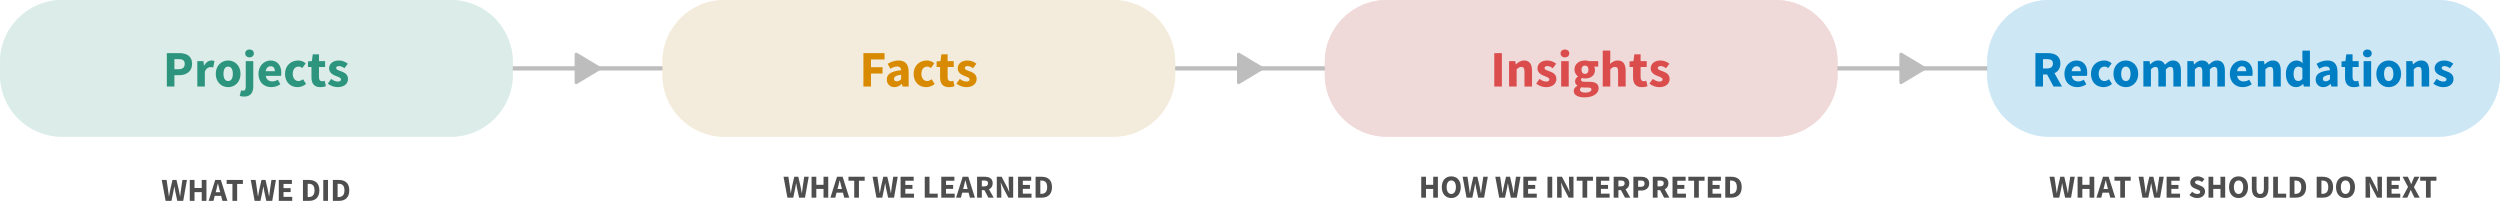
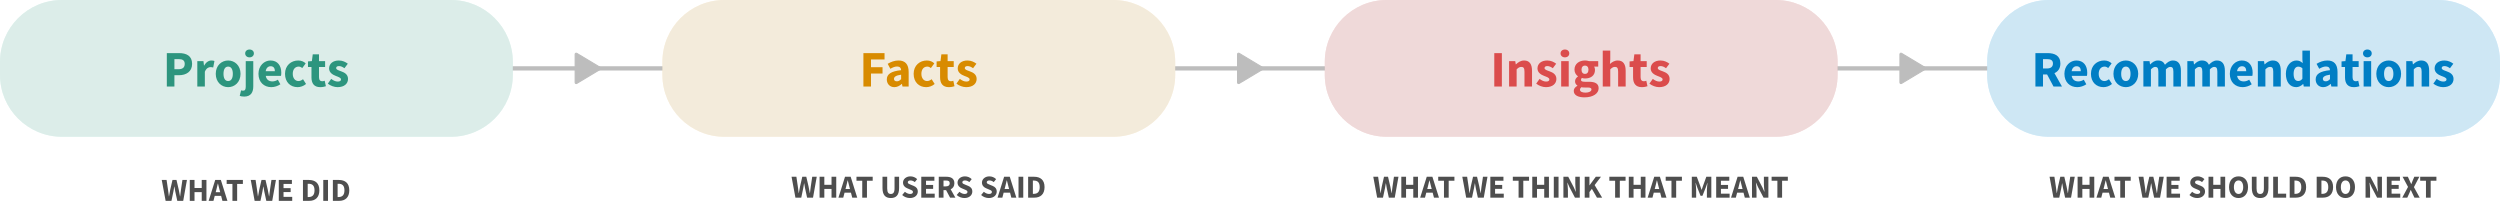
<svg xmlns="http://www.w3.org/2000/svg" width="2340" height="196" viewBox="0 0 2340 196" fill="none">
  <line y1="64" x2="2304" y2="64" stroke="#BDBDBD" stroke-width="4" />
  <rect width="480" height="128" rx="58" fill="#38C4A5" fill-opacity="0.12" />
  <rect width="480" height="128" rx="58" fill="#DCEDE9" />
  <path d="M156.148 81H163.252V70.392H167.572C174.196 70.392 179.812 67.128 179.812 59.784C179.812 52.2 174.388 49.704 167.572 49.704H156.148V81ZM163.252 64.776V55.32H167.14C170.884 55.32 172.9 56.52 172.9 59.784C172.9 63.048 171.028 64.776 167.14 64.776H163.252ZM184.683 81H191.739V67.176C192.987 63.96 195.195 62.808 196.971 62.808C197.979 62.808 198.699 62.952 199.563 63.192L200.715 57.096C200.043 56.808 199.227 56.616 197.883 56.616C195.435 56.616 192.843 58.152 191.115 61.368H190.923L190.443 57.192H184.683V81ZM201.947 69.096C201.947 77.016 207.515 81.576 213.563 81.576C219.563 81.576 225.131 77.016 225.131 69.096C225.131 61.176 219.563 56.616 213.563 56.616C207.515 56.616 201.947 61.176 201.947 69.096ZM209.195 69.096C209.195 64.968 210.635 62.328 213.563 62.328C216.443 62.328 217.931 64.968 217.931 69.096C217.931 73.224 216.443 75.864 213.563 75.864C210.635 75.864 209.195 73.224 209.195 69.096ZM230.012 81.048C230.012 83.688 229.388 84.888 227.516 84.888C226.844 84.888 226.268 84.744 225.644 84.552L224.396 89.736C225.356 90.12 226.604 90.408 228.572 90.408C235.052 90.408 237.068 86.04 237.068 80.856V57.192H230.012V81.048ZM233.564 53.688C235.916 53.688 237.644 52.152 237.644 49.992C237.644 47.832 235.916 46.344 233.564 46.344C231.212 46.344 229.484 47.832 229.484 49.992C229.484 52.152 231.212 53.688 233.564 53.688ZM241.931 69.096C241.931 76.968 247.163 81.576 253.979 81.576C256.811 81.576 259.979 80.568 262.427 78.888L260.075 74.616C258.347 75.672 256.715 76.2 254.939 76.2C251.771 76.2 249.371 74.616 248.747 71.016H263.003C263.147 70.44 263.291 69.288 263.291 68.04C263.291 61.56 259.931 56.616 253.163 56.616C247.451 56.616 241.931 61.368 241.931 69.096ZM248.699 66.648C249.179 63.48 251.099 61.992 253.307 61.992C256.139 61.992 257.291 63.912 257.291 66.648H248.699ZM266.775 69.096C266.775 77.016 271.911 81.576 278.535 81.576C281.127 81.576 284.151 80.616 286.455 78.6L283.623 74.136C282.471 75.048 281.079 75.864 279.351 75.864C276.279 75.864 274.023 73.224 274.023 69.096C274.023 64.968 276.183 62.328 279.591 62.328C280.695 62.328 281.751 62.76 282.903 63.72L286.119 59.352C284.535 57.72 282.087 56.616 279.159 56.616C272.583 56.616 266.775 61.176 266.775 69.096ZM291.533 72.36C291.533 77.88 293.837 81.576 299.741 81.576C302.045 81.576 303.773 81.096 305.021 80.712L303.917 75.576C303.293 75.816 302.429 76.056 301.661 76.056C299.789 76.056 298.589 74.952 298.589 72.264V62.712H304.301V57.192H298.589V50.856H292.733L291.917 57.192L288.269 57.48V62.712H291.533V72.36ZM306.836 78.264C309.236 80.232 312.836 81.576 315.956 81.576C322.34 81.576 325.748 78.216 325.748 73.896C325.748 69.528 322.34 67.848 319.316 66.744C316.868 65.832 314.66 65.256 314.66 63.72C314.66 62.52 315.524 61.848 317.348 61.848C319.028 61.848 320.66 62.616 322.388 63.864L325.556 59.64C323.492 58.104 320.804 56.616 317.156 56.616C311.636 56.616 308.036 59.64 308.036 64.056C308.036 67.992 311.444 69.96 314.324 71.064C316.772 72.024 319.172 72.744 319.172 74.328C319.172 75.576 318.26 76.344 316.148 76.344C314.132 76.344 312.164 75.48 310.004 73.848L306.836 78.264Z" fill="#2D957E" />
  <path d="M155.02 188H160.48L162.34 179.12C162.64 177.62 162.88 176.03 163.12 174.59H163.24C163.45 176.03 163.72 177.62 164.02 179.12L165.94 188H171.49L174.97 168.44H170.74L169.39 177.59C169.12 179.6 168.85 181.67 168.61 183.77H168.49C168.1 181.67 167.71 179.57 167.32 177.59L165.19 168.44H161.44L159.34 177.59C158.95 179.63 158.56 181.7 158.2 183.77H158.08C157.81 181.7 157.54 179.63 157.27 177.59L155.92 168.44H151.39L155.02 188ZM177.626 188H182.066V179.84H188.816V188H193.226V168.44H188.816V175.97H182.066V168.44H177.626V188ZM201.892 179.9L202.372 178.1C202.912 176.15 203.452 173.87 203.902 171.8H204.022C204.562 173.84 205.072 176.15 205.612 178.1L206.092 179.9H201.892ZM208.192 188H212.872L206.722 168.44H201.442L195.292 188H199.792L200.992 183.35H206.992L208.192 188ZM217.559 188H221.969V172.16H227.339V168.44H212.159V172.16H217.559V188ZM238.34 188H243.8L245.66 179.12C245.96 177.62 246.2 176.03 246.44 174.59H246.56C246.77 176.03 247.04 177.62 247.34 179.12L249.26 188H254.81L258.29 168.44H254.06L252.71 177.59C252.44 179.6 252.17 181.67 251.93 183.77H251.81C251.42 181.67 251.03 179.57 250.64 177.59L248.51 168.44H244.76L242.66 177.59C242.27 179.63 241.88 181.7 241.52 183.77H241.4C241.13 181.7 240.86 179.63 240.59 177.59L239.24 168.44H234.71L238.34 188ZM260.946 188H273.516V184.28H265.386V179.78H272.046V176.09H265.386V172.16H273.216V168.44H260.946V188ZM283.563 188H289.353C295.083 188 298.923 184.85 298.923 178.13C298.923 171.41 295.083 168.44 289.083 168.44H283.563V188ZM288.003 184.43V172.01H288.843C292.143 172.01 294.393 173.45 294.393 178.13C294.393 182.81 292.143 184.43 288.843 184.43H288.003ZM302.577 188H307.017V168.44H302.577V188ZM311.571 188H317.361C323.091 188 326.931 184.85 326.931 178.13C326.931 171.41 323.091 168.44 317.091 168.44H311.571V188ZM316.011 184.43V172.01H316.851C320.151 172.01 322.401 173.45 322.401 178.13C322.401 182.81 320.151 184.43 316.851 184.43H316.011Z" fill="#4E4E4E" />
  <path fill-rule="evenodd" clip-rule="evenodd" d="M561.904 63.142C562.551 63.531 562.551 64.469 561.904 64.858L539.848 78.091C539.181 78.491 538.333 78.011 538.333 77.234V50.766C538.333 49.989 539.181 49.509 539.848 49.909L561.904 63.142Z" fill="#BDBDBD" stroke="#BDBDBD" stroke-linejoin="round" />
  <rect x="620" width="480" height="128" rx="58" fill="#FEA707" fill-opacity="0.1" />
  <rect x="620" width="480" height="128" rx="58" fill="#F3EBDB" />
  <path d="M808.148 81H815.252V68.856H826.052V62.904H815.252V55.656H827.924V49.704H808.148V81ZM830.053 74.376C830.053 78.408 832.789 81.576 837.109 81.576C839.797 81.576 842.053 80.328 844.069 78.552H844.213L844.741 81H850.501V67.368C850.501 60.072 847.141 56.616 841.045 56.616C837.301 56.616 833.893 57.912 830.869 59.736L833.365 64.392C835.669 63.048 837.685 62.232 839.701 62.232C842.245 62.232 843.301 63.576 843.445 65.688C834.037 66.648 830.053 69.384 830.053 74.376ZM836.773 73.848C836.773 72.024 838.405 70.584 843.445 69.912V74.088C842.197 75.336 841.141 76.104 839.509 76.104C837.829 76.104 836.773 75.384 836.773 73.848ZM855.166 69.096C855.166 77.016 860.302 81.576 866.926 81.576C869.518 81.576 872.542 80.616 874.846 78.6L872.014 74.136C870.862 75.048 869.47 75.864 867.742 75.864C864.67 75.864 862.414 73.224 862.414 69.096C862.414 64.968 864.574 62.328 867.982 62.328C869.086 62.328 870.142 62.76 871.294 63.72L874.51 59.352C872.926 57.72 870.478 56.616 867.549 56.616C860.974 56.616 855.166 61.176 855.166 69.096ZM879.924 72.36C879.924 77.88 882.228 81.576 888.132 81.576C890.436 81.576 892.164 81.096 893.412 80.712L892.308 75.576C891.684 75.816 890.82 76.056 890.052 76.056C888.18 76.056 886.98 74.952 886.98 72.264V62.712H892.692V57.192H886.98V50.856H881.124L880.308 57.192L876.66 57.48V62.712H879.924V72.36ZM895.227 78.264C897.627 80.232 901.227 81.576 904.347 81.576C910.731 81.576 914.139 78.216 914.139 73.896C914.139 69.528 910.731 67.848 907.707 66.744C905.259 65.832 903.051 65.256 903.051 63.72C903.051 62.52 903.915 61.848 905.739 61.848C907.419 61.848 909.051 62.616 910.779 63.864L913.947 59.64C911.883 58.104 909.195 56.616 905.547 56.616C900.027 56.616 896.427 59.64 896.427 64.056C896.427 67.992 899.835 69.96 902.715 71.064C905.163 72.024 907.563 72.744 907.563 74.328C907.563 75.576 906.651 76.344 904.539 76.344C902.523 76.344 900.555 75.48 898.395 73.848L895.227 78.264Z" fill="#D88B00" />
-   <path d="M737.02 185H742.48L744.34 176.12C744.64 174.62 744.88 173.03 745.12 171.59H745.24C745.45 173.03 745.72 174.62 746.02 176.12L747.94 185H753.49L756.97 165.44H752.74L751.39 174.59C751.12 176.6 750.85 178.67 750.61 180.77H750.49C750.1 178.67 749.71 176.57 749.32 174.59L747.19 165.44H743.44L741.34 174.59C740.95 176.63 740.56 178.7 740.2 180.77H740.08C739.81 178.7 739.54 176.63 739.27 174.59L737.92 165.44H733.39L737.02 185ZM759.626 185H764.066V176.84H770.816V185H775.226V165.44H770.816V172.97H764.066V165.44H759.626V185ZM783.892 176.9L784.372 175.1C784.912 173.15 785.452 170.87 785.902 168.8H786.022C786.562 170.84 787.072 173.15 787.612 175.1L788.092 176.9H783.892ZM790.192 185H794.872L788.722 165.44H783.442L777.292 185H781.792L782.992 180.35H788.992L790.192 185ZM799.559 185H803.969V169.16H809.339V165.44H794.159V169.16H799.559V185ZM820.34 185H825.8L827.66 176.12C827.96 174.62 828.2 173.03 828.44 171.59H828.56C828.77 173.03 829.04 174.62 829.34 176.12L831.26 185H836.81L840.29 165.44H836.06L834.71 174.59C834.44 176.6 834.17 178.67 833.93 180.77H833.81C833.42 178.67 833.03 176.57 832.64 174.59L830.51 165.44H826.76L824.66 174.59C824.27 176.63 823.88 178.7 823.52 180.77H823.4C823.13 178.7 822.86 176.63 822.59 174.59L821.24 165.44H816.71L820.34 185ZM842.946 185H855.516V181.28H847.386V176.78H854.046V173.09H847.386V169.16H855.216V165.44H842.946V185ZM865.563 185H877.713V181.28H870.003V165.44H865.563V185ZM881.032 185H893.602V181.28H885.472V176.78H892.132V173.09H885.472V169.16H893.302V165.44H881.032V185ZM901.519 176.9L901.999 175.1C902.539 173.15 903.079 170.87 903.529 168.8H903.649C904.189 170.84 904.699 173.15 905.239 175.1L905.719 176.9H901.519ZM907.819 185H912.499L906.349 165.44H901.069L894.919 185H899.419L900.619 180.35H906.619L907.819 185ZM918.988 168.95H921.238C923.548 168.95 924.808 169.61 924.808 171.53C924.808 173.45 923.548 174.44 921.238 174.44H918.988V168.95ZM930.088 185L925.678 177.17C927.748 176.24 929.158 174.41 929.158 171.53C929.158 166.88 925.738 165.44 921.598 165.44H914.548V185H918.988V177.95H921.388L925.138 185H930.088ZM933.005 185H937.235V178.07C937.235 175.76 936.875 173.15 936.665 170.99H936.785L938.705 175.25L943.805 185H948.335V165.44H944.135V172.34C944.135 174.65 944.495 177.41 944.705 179.48H944.585L942.635 175.16L937.535 165.44H933.005V185ZM952.926 185H965.496V181.28H957.366V176.78H964.026V173.09H957.366V169.16H965.196V165.44H952.926V185ZM969.303 185H975.093C980.823 185 984.663 181.85 984.663 175.13C984.663 168.41 980.823 165.44 974.823 165.44H969.303V185ZM973.743 181.43V169.01H974.583C977.883 169.01 980.133 170.45 980.133 175.13C980.133 179.81 977.883 181.43 974.583 181.43H973.743Z" fill="#4E4E4E" />
+   <path d="M744.52 185H749.98L751.84 176.12C752.14 174.62 752.38 173.03 752.62 171.59H752.74C752.95 173.03 753.22 174.62 753.52 176.12L755.44 185H760.99L764.47 165.44H760.24L758.89 174.59C758.62 176.6 758.35 178.67 758.11 180.77H757.99C757.6 178.67 757.21 176.57 756.82 174.59L754.69 165.44H750.94L748.84 174.59C748.45 176.63 748.06 178.7 747.7 180.77H747.58C747.31 178.7 747.04 176.63 746.77 174.59L745.42 165.44H740.89L744.52 185ZM767.126 185H771.566V176.84H778.316V185H782.726V165.44H778.316V172.97H771.566V165.44H767.126V185ZM791.392 176.9L791.872 175.1C792.412 173.15 792.952 170.87 793.402 168.8H793.522C794.062 170.84 794.572 173.15 795.112 175.1L795.592 176.9H791.392ZM797.692 185H802.372L796.222 165.44H790.942L784.792 185H789.292L790.492 180.35H796.492L797.692 185ZM807.059 185H811.469V169.16H816.839V165.44H801.659V169.16H807.059V185ZM826.01 175.94C826.01 182.51 828.74 185.36 833.81 185.36C838.88 185.36 841.55 182.51 841.55 175.94V165.44H837.29V176.39C837.29 180.23 836 181.55 833.81 181.55C831.62 181.55 830.42 180.23 830.42 176.39V165.44H826.01V175.94ZM844.44 182.54C846.45 184.4 849.15 185.36 851.7 185.36C856.35 185.36 859.05 182.54 859.05 179.3C859.05 176.54 857.55 174.95 855.18 173.99L852.69 172.97C850.98 172.28 849.69 171.86 849.69 170.66C849.69 169.55 850.68 168.89 852.18 168.89C853.74 168.89 854.97 169.46 856.26 170.45L858.48 167.66C856.8 165.98 854.43 165.08 852.18 165.08C848.13 165.08 845.22 167.66 845.22 170.9C845.22 173.75 847.14 175.43 849.18 176.24L851.7 177.32C853.41 178.04 854.52 178.43 854.52 179.66C854.52 180.83 853.62 181.55 851.79 181.55C850.17 181.55 848.37 180.71 846.99 179.51L844.44 182.54ZM862.311 185H874.881V181.28H866.751V176.78H873.411V173.09H866.751V169.16H874.581V165.44H862.311V185ZM883.128 168.95H885.378C887.688 168.95 888.948 169.61 888.948 171.53C888.948 173.45 887.688 174.44 885.378 174.44H883.128V168.95ZM894.228 185L889.818 177.17C891.888 176.24 893.298 174.41 893.298 171.53C893.298 166.88 889.878 165.44 885.738 165.44H878.688V185H883.128V177.95H885.528L889.278 185H894.228ZM895.475 182.54C897.485 184.4 900.185 185.36 902.735 185.36C907.385 185.36 910.085 182.54 910.085 179.3C910.085 176.54 908.585 174.95 906.215 173.99L903.725 172.97C902.015 172.28 900.725 171.86 900.725 170.66C900.725 169.55 901.715 168.89 903.215 168.89C904.775 168.89 906.005 169.46 907.295 170.45L909.515 167.66C907.835 165.98 905.465 165.08 903.215 165.08C899.165 165.08 896.255 167.66 896.255 170.9C896.255 173.75 898.175 175.43 900.215 176.24L902.735 177.32C904.445 178.04 905.555 178.43 905.555 179.66C905.555 180.83 904.655 181.55 902.825 181.55C901.205 181.55 899.405 180.71 898.025 179.51L895.475 182.54ZM918.327 182.54C920.337 184.4 923.037 185.36 925.587 185.36C930.237 185.36 932.937 182.54 932.937 179.3C932.937 176.54 931.437 174.95 929.067 173.99L926.577 172.97C924.867 172.28 923.577 171.86 923.577 170.66C923.577 169.55 924.567 168.89 926.067 168.89C927.627 168.89 928.857 169.46 930.147 170.45L932.367 167.66C930.687 165.98 928.317 165.08 926.067 165.08C922.017 165.08 919.107 167.66 919.107 170.9C919.107 173.75 921.027 175.43 923.067 176.24L925.587 177.32C927.297 178.04 928.407 178.43 928.407 179.66C928.407 180.83 927.507 181.55 925.677 181.55C924.057 181.55 922.257 180.71 920.877 179.51L918.327 182.54ZM940.308 176.9L940.788 175.1C941.328 173.15 941.868 170.87 942.318 168.8H942.438C942.978 170.84 943.488 173.15 944.028 175.1L944.508 176.9H940.308ZM946.608 185H951.288L945.138 165.44H939.858L933.708 185H938.208L939.408 180.35H945.408L946.608 185ZM953.337 185H957.777V165.44H953.337V185ZM962.331 185H968.121C973.851 185 977.691 181.85 977.691 175.13C977.691 168.41 973.851 165.44 967.851 165.44H962.331V185ZM966.771 181.43V169.01H967.611C970.911 169.01 973.161 170.45 973.161 175.13C973.161 179.81 970.911 181.43 967.611 181.43H966.771Z" fill="#4E4E4E" />
  <path fill-rule="evenodd" clip-rule="evenodd" d="M1181.9 63.142C1182.55 63.531 1182.55 64.469 1181.9 64.858L1159.85 78.091C1159.18 78.491 1158.33 78.011 1158.33 77.234V50.766C1158.33 49.989 1159.18 49.509 1159.85 49.909L1181.9 63.142Z" fill="#BDBDBD" stroke="#BDBDBD" stroke-linejoin="round" />
  <rect x="1240" width="480" height="128" rx="58" fill="#DB4C4C" fill-opacity="0.15" />
  <rect x="1240" width="480" height="128" rx="58" fill="#EFD9D9" />
  <path d="M1398.65 81H1405.75V49.704H1398.65V81ZM1412.51 81H1419.57V64.92C1421.1 63.432 1422.21 62.616 1423.98 62.616C1426 62.616 1426.91 63.672 1426.91 67.128V81H1433.97V66.216C1433.97 60.264 1431.76 56.616 1426.57 56.616C1423.36 56.616 1420.96 58.296 1418.94 60.216H1418.75L1418.27 57.192H1412.51V81ZM1437.87 78.264C1440.27 80.232 1443.87 81.576 1446.99 81.576C1453.37 81.576 1456.78 78.216 1456.78 73.896C1456.78 69.528 1453.37 67.848 1450.35 66.744C1447.9 65.832 1445.69 65.256 1445.69 63.72C1445.69 62.52 1446.56 61.848 1448.38 61.848C1450.06 61.848 1451.69 62.616 1453.42 63.864L1456.59 59.64C1454.52 58.104 1451.84 56.616 1448.19 56.616C1442.67 56.616 1439.07 59.64 1439.07 64.056C1439.07 67.992 1442.48 69.96 1445.36 71.064C1447.8 72.024 1450.2 72.744 1450.2 74.328C1450.2 75.576 1449.29 76.344 1447.18 76.344C1445.16 76.344 1443.2 75.48 1441.04 73.848L1437.87 78.264ZM1464.76 53.688C1467.16 53.688 1468.84 52.152 1468.84 49.992C1468.84 47.832 1467.16 46.344 1464.76 46.344C1462.41 46.344 1460.68 47.832 1460.68 49.992C1460.68 52.152 1462.41 53.688 1464.76 53.688ZM1461.26 81H1468.32V57.192H1461.26V81ZM1478.85 83.976C1478.85 83.112 1479.28 82.392 1480.14 81.624C1480.91 81.816 1481.87 81.912 1483.5 81.912H1485.95C1488.3 81.912 1489.6 82.296 1489.6 83.784C1489.6 85.416 1487.29 86.712 1484.13 86.712C1480.96 86.712 1478.85 85.752 1478.85 83.976ZM1473.04 85.08C1473.04 89.304 1477.45 91.128 1483.02 91.128C1491.18 91.128 1496.32 87.528 1496.32 82.584C1496.32 78.312 1493.1 76.536 1487.25 76.536H1483.41C1480.77 76.536 1479.81 75.96 1479.81 74.76C1479.81 73.944 1480.05 73.512 1480.67 72.984C1481.73 73.32 1482.69 73.464 1483.55 73.464C1488.78 73.464 1492.91 70.92 1492.91 65.448C1492.91 64.2 1492.57 63.048 1492.14 62.328H1495.93V57.192H1487.25C1486.19 56.808 1484.89 56.616 1483.55 56.616C1478.41 56.616 1473.71 59.496 1473.71 65.208C1473.71 67.992 1475.25 70.248 1476.93 71.4V71.592C1475.39 72.648 1474.24 74.328 1474.24 76.056C1474.24 78.024 1475.2 79.272 1476.45 80.088V80.28C1474.24 81.528 1473.04 83.112 1473.04 85.08ZM1483.55 69.192C1481.68 69.192 1480.29 67.848 1480.29 65.208C1480.29 62.664 1481.68 61.368 1483.55 61.368C1485.42 61.368 1486.81 62.712 1486.81 65.208C1486.81 67.848 1485.42 69.192 1483.55 69.192ZM1500.17 81H1507.22V64.92C1508.76 63.432 1509.86 62.616 1511.64 62.616C1513.65 62.616 1514.57 63.672 1514.57 67.128V81H1521.62V66.216C1521.62 60.264 1519.41 56.616 1514.23 56.616C1511.01 56.616 1508.66 58.296 1506.89 59.88L1507.22 55.608V47.352H1500.17V81ZM1528.55 72.36C1528.55 77.88 1530.85 81.576 1536.76 81.576C1539.06 81.576 1540.79 81.096 1542.04 80.712L1540.93 75.576C1540.31 75.816 1539.44 76.056 1538.68 76.056C1536.8 76.056 1535.6 74.952 1535.6 72.264V62.712H1541.32V57.192H1535.6V50.856H1529.75L1528.93 57.192L1525.28 57.48V62.712H1528.55V72.36ZM1543.85 78.264C1546.25 80.232 1549.85 81.576 1552.97 81.576C1559.36 81.576 1562.76 78.216 1562.76 73.896C1562.76 69.528 1559.36 67.848 1556.33 66.744C1553.88 65.832 1551.68 65.256 1551.68 63.72C1551.68 62.52 1552.54 61.848 1554.36 61.848C1556.04 61.848 1557.68 62.616 1559.4 63.864L1562.57 59.64C1560.51 58.104 1557.82 56.616 1554.17 56.616C1548.65 56.616 1545.05 59.64 1545.05 64.056C1545.05 67.992 1548.46 69.96 1551.34 71.064C1553.79 72.024 1556.19 72.744 1556.19 74.328C1556.19 75.576 1555.28 76.344 1553.16 76.344C1551.15 76.344 1549.18 75.48 1547.02 73.848L1543.85 78.264Z" fill="#DB4C4C" />
-   <path d="M1330.28 185H1334.72V176.84H1341.47V185H1345.88V165.44H1341.47V172.97H1334.72V165.44H1330.28V185ZM1358.39 185.36C1363.67 185.36 1367.27 181.52 1367.27 175.13C1367.27 168.77 1363.67 165.08 1358.39 165.08C1353.14 165.08 1349.51 168.74 1349.51 175.13C1349.51 181.52 1353.14 185.36 1358.39 185.36ZM1358.39 181.55C1355.75 181.55 1354.04 179.06 1354.04 175.13C1354.04 171.23 1355.75 168.89 1358.39 168.89C1361.06 168.89 1362.74 171.23 1362.74 175.13C1362.74 179.06 1361.06 181.55 1358.39 181.55ZM1372.65 185H1378.11L1379.97 176.12C1380.27 174.62 1380.51 173.03 1380.75 171.59H1380.87C1381.08 173.03 1381.35 174.62 1381.65 176.12L1383.57 185H1389.12L1392.6 165.44H1388.37L1387.02 174.59C1386.75 176.6 1386.48 178.67 1386.24 180.77H1386.12C1385.73 178.67 1385.34 176.57 1384.95 174.59L1382.82 165.44H1379.07L1376.97 174.59C1376.58 176.63 1376.19 178.7 1375.83 180.77H1375.71C1375.44 178.7 1375.17 176.63 1374.9 174.59L1373.55 165.44H1369.02L1372.65 185ZM1403.24 185H1408.7L1410.56 176.12C1410.86 174.62 1411.1 173.03 1411.34 171.59H1411.46C1411.67 173.03 1411.94 174.62 1412.24 176.12L1414.16 185H1419.71L1423.19 165.44H1418.96L1417.61 174.59C1417.34 176.6 1417.07 178.67 1416.83 180.77H1416.71C1416.32 178.67 1415.93 176.57 1415.54 174.59L1413.41 165.44H1409.66L1407.56 174.59C1407.17 176.63 1406.78 178.7 1406.42 180.77H1406.3C1406.03 178.7 1405.76 176.63 1405.49 174.59L1404.14 165.44H1399.61L1403.24 185ZM1425.85 185H1438.42V181.28H1430.29V176.78H1436.95V173.09H1430.29V169.16H1438.12V165.44H1425.85V185ZM1448.46 185H1452.9V165.44H1448.46V185ZM1457.46 185H1461.69V178.07C1461.69 175.76 1461.33 173.15 1461.12 170.99H1461.24L1463.16 175.25L1468.26 185H1472.79V165.44H1468.59V172.34C1468.59 174.65 1468.95 177.41 1469.16 179.48H1469.04L1467.09 175.16L1461.99 165.44H1457.46V185ZM1481.22 185H1485.63V169.16H1491V165.44H1475.82V169.16H1481.22V185ZM1494.02 185H1506.59V181.28H1498.46V176.78H1505.12V173.09H1498.46V169.16H1506.29V165.44H1494.02V185ZM1514.84 168.95H1517.09C1519.4 168.95 1520.66 169.61 1520.66 171.53C1520.66 173.45 1519.4 174.44 1517.09 174.44H1514.84V168.95ZM1525.94 185L1521.53 177.17C1523.6 176.24 1525.01 174.41 1525.01 171.53C1525.01 166.88 1521.59 165.44 1517.45 165.44H1510.4V185H1514.84V177.95H1517.24L1520.99 185H1525.94ZM1528.85 185H1533.29V178.37H1535.99C1540.13 178.37 1543.64 176.33 1543.64 171.74C1543.64 167 1540.25 165.44 1535.99 165.44H1528.85V185ZM1533.29 174.86V168.95H1535.72C1538.06 168.95 1539.32 169.7 1539.32 171.74C1539.32 173.78 1538.15 174.86 1535.72 174.86H1533.29ZM1551.46 168.95H1553.71C1556.02 168.95 1557.28 169.61 1557.28 171.53C1557.28 173.45 1556.02 174.44 1553.71 174.44H1551.46V168.95ZM1562.56 185L1558.15 177.17C1560.22 176.24 1561.63 174.41 1561.63 171.53C1561.63 166.88 1558.21 165.44 1554.07 165.44H1547.02V185H1551.46V177.95H1553.86L1557.61 185H1562.56ZM1565.48 185H1578.05V181.28H1569.92V176.78H1576.58V173.09H1569.92V169.16H1577.75V165.44H1565.48V185ZM1585.69 185H1590.1V169.16H1595.47V165.44H1580.29V169.16H1585.69V185ZM1598.49 185H1611.06V181.28H1602.93V176.78H1609.59V173.09H1602.93V169.16H1610.76V165.44H1598.49V185ZM1614.87 185H1620.66C1626.39 185 1630.23 181.85 1630.23 175.13C1630.23 168.41 1626.39 165.44 1620.39 165.44H1614.87V185ZM1619.31 181.43V169.01H1620.15C1623.45 169.01 1625.7 170.45 1625.7 175.13C1625.7 179.81 1623.45 181.43 1620.15 181.43H1619.31Z" fill="#4E4E4E" />
+   <path d="M1289.02 185H1294.48L1296.34 176.12C1296.64 174.62 1296.88 173.03 1297.12 171.59H1297.24C1297.45 173.03 1297.72 174.62 1298.02 176.12L1299.94 185H1305.49L1308.97 165.44H1304.74L1303.39 174.59C1303.12 176.6 1302.85 178.67 1302.61 180.77H1302.49C1302.1 178.67 1301.71 176.57 1301.32 174.59L1299.19 165.44H1295.44L1293.34 174.59C1292.95 176.63 1292.56 178.7 1292.2 180.77H1292.08C1291.81 178.7 1291.54 176.63 1291.27 174.59L1289.92 165.44H1285.39L1289.02 185ZM1311.63 185H1316.07V176.84H1322.82V185H1327.23V165.44H1322.82V172.97H1316.07V165.44H1311.63V185ZM1335.89 176.9L1336.37 175.1C1336.91 173.15 1337.45 170.87 1337.9 168.8H1338.02C1338.56 170.84 1339.07 173.15 1339.61 175.1L1340.09 176.9H1335.89ZM1342.19 185H1346.87L1340.72 165.44H1335.44L1329.29 185H1333.79L1334.99 180.35H1340.99L1342.19 185ZM1351.56 185H1355.97V169.16H1361.34V165.44H1346.16V169.16H1351.56V185ZM1372.34 185H1377.8L1379.66 176.12C1379.96 174.62 1380.2 173.03 1380.44 171.59H1380.56C1380.77 173.03 1381.04 174.62 1381.34 176.12L1383.26 185H1388.81L1392.29 165.44H1388.06L1386.71 174.59C1386.44 176.6 1386.17 178.67 1385.93 180.77H1385.81C1385.42 178.67 1385.03 176.57 1384.64 174.59L1382.51 165.44H1378.76L1376.66 174.59C1376.27 176.63 1375.88 178.7 1375.52 180.77H1375.4C1375.13 178.7 1374.86 176.63 1374.59 174.59L1373.24 165.44H1368.71L1372.34 185ZM1394.95 185H1407.52V181.28H1399.39V176.78H1406.05V173.09H1399.39V169.16H1407.22V165.44H1394.95V185ZM1421.4 185H1425.81V169.16H1431.18V165.44H1416V169.16H1421.4V185ZM1434.2 185H1438.64V176.84H1445.39V185H1449.8V165.44H1445.39V172.97H1438.64V165.44H1434.2V185ZM1454.36 185H1458.8V165.44H1454.36V185ZM1463.35 185H1467.58V178.07C1467.58 175.76 1467.22 173.15 1467.01 170.99H1467.13L1469.05 175.25L1474.15 185H1478.68V165.44H1474.48V172.34C1474.48 174.65 1474.84 177.41 1475.05 179.48H1474.93L1472.98 175.16L1467.88 165.44H1463.35V185ZM1483.28 185H1487.72V179.75L1490 176.75L1494.74 185H1499.6L1492.58 173.24L1498.49 165.44H1493.66L1487.81 173.45H1487.72V165.44H1483.28V185ZM1511.75 185H1516.16V169.16H1521.53V165.44H1506.35V169.16H1511.75V185ZM1524.56 185H1529V176.84H1535.75V185H1540.16V165.44H1535.75V172.97H1529V165.44H1524.56V185ZM1548.82 176.9L1549.3 175.1C1549.84 173.15 1550.38 170.87 1550.83 168.8H1550.95C1551.49 170.84 1552 173.15 1552.54 175.1L1553.02 176.9H1548.82ZM1555.12 185H1559.8L1553.65 165.44H1548.37L1542.22 185H1546.72L1547.92 180.35H1553.92L1555.12 185ZM1564.49 185H1568.9V169.16H1574.27V165.44H1559.09V169.16H1564.49V185ZM1583.53 185H1587.61V177.83C1587.61 175.91 1587.25 173.06 1587.04 171.17H1587.16L1588.72 175.7L1591.72 183.29H1593.49L1596.52 175.7L1598.11 171.17H1598.23C1598.02 173.06 1597.66 175.91 1597.66 177.83V185H1601.8V165.44H1597.12L1593.94 174.23L1592.77 177.65H1592.65L1591.48 174.23L1588.21 165.44H1583.53V185ZM1606.35 185H1618.92V181.28H1610.79V176.78H1617.45V173.09H1610.79V169.16H1618.62V165.44H1606.35V185ZM1626.84 176.9L1627.32 175.1C1627.86 173.15 1628.4 170.87 1628.85 168.8H1628.97C1629.51 170.84 1630.02 173.15 1630.56 175.1L1631.04 176.9H1626.84ZM1633.14 185H1637.82L1631.67 165.44H1626.39L1620.24 185H1624.74L1625.94 180.35H1631.94L1633.14 185ZM1639.87 185H1644.1V178.07C1644.1 175.76 1643.74 173.15 1643.53 170.99H1643.65L1645.57 175.25L1650.67 185H1655.2V165.44H1651V172.34C1651 174.65 1651.36 177.41 1651.57 179.48H1651.45L1649.5 175.16L1644.4 165.44H1639.87V185ZM1663.63 185H1668.04V169.16H1673.41V165.44H1658.23V169.16H1663.63V185Z" fill="#4E4E4E" />
  <path fill-rule="evenodd" clip-rule="evenodd" d="M1801.9 63.142C1802.55 63.531 1802.55 64.469 1801.9 64.858L1779.85 78.091C1779.18 78.491 1778.33 78.011 1778.33 77.234V50.766C1778.33 49.989 1779.18 49.509 1779.85 49.909L1801.9 63.142Z" fill="#BDBDBD" stroke="#BDBDBD" stroke-linejoin="round" />
  <rect x="1860" width="480" height="128" rx="58" fill="#00A5FF" fill-opacity="0.15" />
  <rect x="1860" width="480" height="128" rx="58" fill="#CEE7F4" />
  <path d="M1912.25 55.32H1915.85C1919.55 55.32 1921.56 56.376 1921.56 59.448C1921.56 62.52 1919.55 64.104 1915.85 64.104H1912.25V55.32ZM1930.01 81L1922.96 68.472C1926.27 66.984 1928.52 64.056 1928.52 59.448C1928.52 52.008 1923.05 49.704 1916.43 49.704H1905.15V81H1912.25V69.72H1916.09L1922.09 81H1930.01ZM1932.29 69.096C1932.29 76.968 1937.52 81.576 1944.34 81.576C1947.17 81.576 1950.34 80.568 1952.79 78.888L1950.43 74.616C1948.71 75.672 1947.07 76.2 1945.3 76.2C1942.13 76.2 1939.73 74.616 1939.11 71.016H1953.36C1953.51 70.44 1953.65 69.288 1953.65 68.04C1953.65 61.56 1950.29 56.616 1943.52 56.616C1937.81 56.616 1932.29 61.368 1932.29 69.096ZM1939.06 66.648C1939.54 63.48 1941.46 61.992 1943.67 61.992C1946.5 61.992 1947.65 63.912 1947.65 66.648H1939.06ZM1957.13 69.096C1957.13 77.016 1962.27 81.576 1968.89 81.576C1971.49 81.576 1974.51 80.616 1976.81 78.6L1973.98 74.136C1972.83 75.048 1971.44 75.864 1969.71 75.864C1966.64 75.864 1964.38 73.224 1964.38 69.096C1964.38 64.968 1966.54 62.328 1969.95 62.328C1971.05 62.328 1972.11 62.76 1973.26 63.72L1976.48 59.352C1974.89 57.72 1972.45 56.616 1969.52 56.616C1962.94 56.616 1957.13 61.176 1957.13 69.096ZM1978.18 69.096C1978.18 77.016 1983.75 81.576 1989.8 81.576C1995.8 81.576 2001.37 77.016 2001.37 69.096C2001.37 61.176 1995.8 56.616 1989.8 56.616C1983.75 56.616 1978.18 61.176 1978.18 69.096ZM1985.43 69.096C1985.43 64.968 1986.87 62.328 1989.8 62.328C1992.68 62.328 1994.17 64.968 1994.17 69.096C1994.17 73.224 1992.68 75.864 1989.8 75.864C1986.87 75.864 1985.43 73.224 1985.43 69.096ZM2006.2 81H2013.25V64.92C2014.74 63.384 2016.13 62.616 2017.29 62.616C2019.3 62.616 2020.21 63.672 2020.21 67.128V81H2027.27V64.92C2028.81 63.384 2030.15 62.616 2031.35 62.616C2033.37 62.616 2034.28 63.672 2034.28 67.128V81H2041.33V66.216C2041.33 60.264 2039.03 56.616 2033.89 56.616C2030.73 56.616 2028.52 58.44 2026.41 60.6C2025.21 58.056 2023.19 56.616 2019.83 56.616C2016.71 56.616 2014.6 58.296 2012.63 60.264H2012.44L2011.96 57.192H2006.2V81ZM2047.35 81H2054.41V64.92C2055.9 63.384 2057.29 62.616 2058.44 62.616C2060.46 62.616 2061.37 63.672 2061.37 67.128V81H2068.43V64.92C2069.96 63.384 2071.31 62.616 2072.51 62.616C2074.52 62.616 2075.43 63.672 2075.43 67.128V81H2082.49V66.216C2082.49 60.264 2080.19 56.616 2075.05 56.616C2071.88 56.616 2069.67 58.44 2067.56 60.6C2066.36 58.056 2064.35 56.616 2060.99 56.616C2057.87 56.616 2055.75 58.296 2053.79 60.264H2053.59L2053.11 57.192H2047.35V81ZM2087.12 69.096C2087.12 76.968 2092.35 81.576 2099.17 81.576C2102 81.576 2105.17 80.568 2107.61 78.888L2105.26 74.616C2103.53 75.672 2101.9 76.2 2100.13 76.2C2096.96 76.2 2094.56 74.616 2093.93 71.016H2108.19C2108.33 70.44 2108.48 69.288 2108.48 68.04C2108.48 61.56 2105.12 56.616 2098.35 56.616C2092.64 56.616 2087.12 61.368 2087.12 69.096ZM2093.89 66.648C2094.37 63.48 2096.29 61.992 2098.49 61.992C2101.33 61.992 2102.48 63.912 2102.48 66.648H2093.89ZM2113.35 81H2120.41V64.92C2121.95 63.432 2123.05 62.616 2124.83 62.616C2126.84 62.616 2127.75 63.672 2127.75 67.128V81H2134.81V66.216C2134.81 60.264 2132.6 56.616 2127.42 56.616C2124.2 56.616 2121.8 58.296 2119.79 60.216H2119.59L2119.11 57.192H2113.35V81ZM2139.58 69.096C2139.58 76.872 2143.42 81.576 2149.32 81.576C2151.62 81.576 2153.98 80.328 2155.66 78.648H2155.85L2156.33 81H2162.09V47.352H2155.03V55.464L2155.32 59.112C2153.69 57.576 2152.1 56.616 2149.46 56.616C2144.42 56.616 2139.58 61.32 2139.58 69.096ZM2146.82 69C2146.82 64.488 2148.84 62.376 2151.1 62.376C2152.39 62.376 2153.78 62.76 2155.03 63.912V73.656C2153.88 75.24 2152.68 75.816 2151.14 75.816C2148.41 75.816 2146.82 73.704 2146.82 69ZM2167.47 74.376C2167.47 78.408 2170.21 81.576 2174.53 81.576C2177.22 81.576 2179.47 80.328 2181.49 78.552H2181.63L2182.16 81H2187.92V67.368C2187.92 60.072 2184.56 56.616 2178.47 56.616C2174.72 56.616 2171.31 57.912 2168.29 59.736L2170.79 64.392C2173.09 63.048 2175.11 62.232 2177.12 62.232C2179.67 62.232 2180.72 63.576 2180.87 65.688C2171.46 66.648 2167.47 69.384 2167.47 74.376ZM2174.19 73.848C2174.19 72.024 2175.83 70.584 2180.87 69.912V74.088C2179.62 75.336 2178.56 76.104 2176.93 76.104C2175.25 76.104 2174.19 75.384 2174.19 73.848ZM2194.94 72.36C2194.94 77.88 2197.24 81.576 2203.15 81.576C2205.45 81.576 2207.18 81.096 2208.43 80.712L2207.32 75.576C2206.7 75.816 2205.84 76.056 2205.07 76.056C2203.2 76.056 2202 74.952 2202 72.264V62.712H2207.71V57.192H2202V50.856H2196.14L2195.32 57.192L2191.68 57.48V62.712H2194.94V72.36ZM2215.86 53.688C2218.26 53.688 2219.94 52.152 2219.94 49.992C2219.94 47.832 2218.26 46.344 2215.86 46.344C2213.51 46.344 2211.78 47.832 2211.78 49.992C2211.78 52.152 2213.51 53.688 2215.86 53.688ZM2212.35 81H2219.41V57.192H2212.35V81ZM2224.23 69.096C2224.23 77.016 2229.8 81.576 2235.84 81.576C2241.84 81.576 2247.41 77.016 2247.41 69.096C2247.41 61.176 2241.84 56.616 2235.84 56.616C2229.8 56.616 2224.23 61.176 2224.23 69.096ZM2231.48 69.096C2231.48 64.968 2232.92 62.328 2235.84 62.328C2238.72 62.328 2240.21 64.968 2240.21 69.096C2240.21 73.224 2238.72 75.864 2235.84 75.864C2232.92 75.864 2231.48 73.224 2231.48 69.096ZM2252.25 81H2259.3V64.92C2260.84 63.432 2261.94 62.616 2263.72 62.616C2265.73 62.616 2266.65 63.672 2266.65 67.128V81H2273.7V66.216C2273.7 60.264 2271.49 56.616 2266.31 56.616C2263.09 56.616 2260.69 58.296 2258.68 60.216H2258.49L2258.01 57.192H2252.25V81ZM2277.6 78.264C2280 80.232 2283.6 81.576 2286.72 81.576C2293.11 81.576 2296.51 78.216 2296.51 73.896C2296.51 69.528 2293.11 67.848 2290.08 66.744C2287.63 65.832 2285.43 65.256 2285.43 63.72C2285.43 62.52 2286.29 61.848 2288.11 61.848C2289.79 61.848 2291.43 62.616 2293.15 63.864L2296.32 59.64C2294.26 58.104 2291.57 56.616 2287.92 56.616C2282.4 56.616 2278.8 59.64 2278.8 64.056C2278.8 67.992 2282.21 69.96 2285.09 71.064C2287.54 72.024 2289.94 72.744 2289.94 74.328C2289.94 75.576 2289.03 76.344 2286.91 76.344C2284.9 76.344 2282.93 75.48 2280.77 73.848L2277.6 78.264Z" fill="#007EC4" />
  <path d="M1922.02 185H1927.48L1929.34 176.12C1929.64 174.62 1929.88 173.03 1930.12 171.59H1930.24C1930.45 173.03 1930.72 174.62 1931.02 176.12L1932.94 185H1938.49L1941.97 165.44H1937.74L1936.39 174.59C1936.12 176.6 1935.85 178.67 1935.61 180.77H1935.49C1935.1 178.67 1934.71 176.57 1934.32 174.59L1932.19 165.44H1928.44L1926.34 174.59C1925.95 176.63 1925.56 178.7 1925.2 180.77H1925.08C1924.81 178.7 1924.54 176.63 1924.27 174.59L1922.92 165.44H1918.39L1922.02 185ZM1944.63 185H1949.07V176.84H1955.82V185H1960.23V165.44H1955.82V172.97H1949.07V165.44H1944.63V185ZM1968.89 176.9L1969.37 175.1C1969.91 173.15 1970.45 170.87 1970.9 168.8H1971.02C1971.56 170.84 1972.07 173.15 1972.61 175.1L1973.09 176.9H1968.89ZM1975.19 185H1979.87L1973.72 165.44H1968.44L1962.29 185H1966.79L1967.99 180.35H1973.99L1975.19 185ZM1984.56 185H1988.97V169.16H1994.34V165.44H1979.16V169.16H1984.56V185ZM2005.34 185H2010.8L2012.66 176.12C2012.96 174.62 2013.2 173.03 2013.44 171.59H2013.56C2013.77 173.03 2014.04 174.62 2014.34 176.12L2016.26 185H2021.81L2025.29 165.44H2021.06L2019.71 174.59C2019.44 176.6 2019.17 178.67 2018.93 180.77H2018.81C2018.42 178.67 2018.03 176.57 2017.64 174.59L2015.51 165.44H2011.76L2009.66 174.59C2009.27 176.63 2008.88 178.7 2008.52 180.77H2008.4C2008.13 178.7 2007.86 176.63 2007.59 174.59L2006.24 165.44H2001.71L2005.34 185ZM2027.95 185H2040.52V181.28H2032.39V176.78H2039.05V173.09H2032.39V169.16H2040.22V165.44H2027.95V185ZM2049.3 182.54C2051.31 184.4 2054.01 185.36 2056.56 185.36C2061.21 185.36 2063.91 182.54 2063.91 179.3C2063.91 176.54 2062.41 174.95 2060.04 173.99L2057.55 172.97C2055.84 172.28 2054.55 171.86 2054.55 170.66C2054.55 169.55 2055.54 168.89 2057.04 168.89C2058.6 168.89 2059.83 169.46 2061.12 170.45L2063.34 167.66C2061.66 165.98 2059.29 165.08 2057.04 165.08C2052.99 165.08 2050.08 167.66 2050.08 170.9C2050.08 173.75 2052 175.43 2054.04 176.24L2056.56 177.32C2058.27 178.04 2059.38 178.43 2059.38 179.66C2059.38 180.83 2058.48 181.55 2056.65 181.55C2055.03 181.55 2053.23 180.71 2051.85 179.51L2049.3 182.54ZM2067.17 185H2071.61V176.84H2078.36V185H2082.77V165.44H2078.36V172.97H2071.61V165.44H2067.17V185ZM2095.28 185.36C2100.56 185.36 2104.16 181.52 2104.16 175.13C2104.16 168.77 2100.56 165.08 2095.28 165.08C2090.03 165.08 2086.4 168.74 2086.4 175.13C2086.4 181.52 2090.03 185.36 2095.28 185.36ZM2095.28 181.55C2092.64 181.55 2090.93 179.06 2090.93 175.13C2090.93 171.23 2092.64 168.89 2095.28 168.89C2097.95 168.89 2099.63 171.23 2099.63 175.13C2099.63 179.06 2097.95 181.55 2095.28 181.55ZM2107.72 175.94C2107.72 182.51 2110.45 185.36 2115.52 185.36C2120.59 185.36 2123.26 182.51 2123.26 175.94V165.44H2119V176.39C2119 180.23 2117.71 181.55 2115.52 181.55C2113.33 181.55 2112.13 180.23 2112.13 176.39V165.44H2107.72V175.94ZM2127.7 185H2139.85V181.28H2132.14V165.44H2127.7V185ZM2143.17 185H2148.96C2154.69 185 2158.53 181.85 2158.53 175.13C2158.53 168.41 2154.69 165.44 2148.69 165.44H2143.17V185ZM2147.61 181.43V169.01H2148.45C2151.75 169.01 2154 170.45 2154 175.13C2154 179.81 2151.75 181.43 2148.45 181.43H2147.61ZM2168.42 185H2174.21C2179.94 185 2183.78 181.85 2183.78 175.13C2183.78 168.41 2179.94 165.44 2173.94 165.44H2168.42V185ZM2172.86 181.43V169.01H2173.7C2177 169.01 2179.25 170.45 2179.25 175.13C2179.25 179.81 2177 181.43 2173.7 181.43H2172.86ZM2195.39 185.36C2200.67 185.36 2204.27 181.52 2204.27 175.13C2204.27 168.77 2200.67 165.08 2195.39 165.08C2190.14 165.08 2186.51 168.74 2186.51 175.13C2186.51 181.52 2190.14 185.36 2195.39 185.36ZM2195.39 181.55C2192.75 181.55 2191.04 179.06 2191.04 175.13C2191.04 171.23 2192.75 168.89 2195.39 168.89C2198.06 168.89 2199.74 171.23 2199.74 175.13C2199.74 179.06 2198.06 181.55 2195.39 181.55ZM2214.16 185H2218.39V178.07C2218.39 175.76 2218.03 173.15 2217.82 170.99H2217.94L2219.86 175.25L2224.96 185H2229.49V165.44H2225.29V172.34C2225.29 174.65 2225.65 177.41 2225.86 179.48H2225.74L2223.79 175.16L2218.69 165.44H2214.16V185ZM2234.08 185H2246.65V181.28H2238.52V176.78H2245.18V173.09H2238.52V169.16H2246.35V165.44H2234.08V185ZM2248.51 185H2253.22L2255.05 181.01C2255.5 179.99 2255.92 179 2256.4 177.8H2256.52C2257.03 179 2257.48 179.99 2257.99 181.01L2259.91 185H2264.83L2259.43 175.16L2264.5 165.44H2259.79L2258.23 169.13C2257.84 170.03 2257.45 171.05 2257 172.28H2256.88C2256.31 171.05 2255.89 170.03 2255.44 169.13L2253.76 165.44H2248.81L2253.91 174.95L2248.51 185ZM2270.7 185H2275.11V169.16H2280.48V165.44H2265.3V169.16H2270.7V185Z" fill="#4E4E4E" />
</svg>
